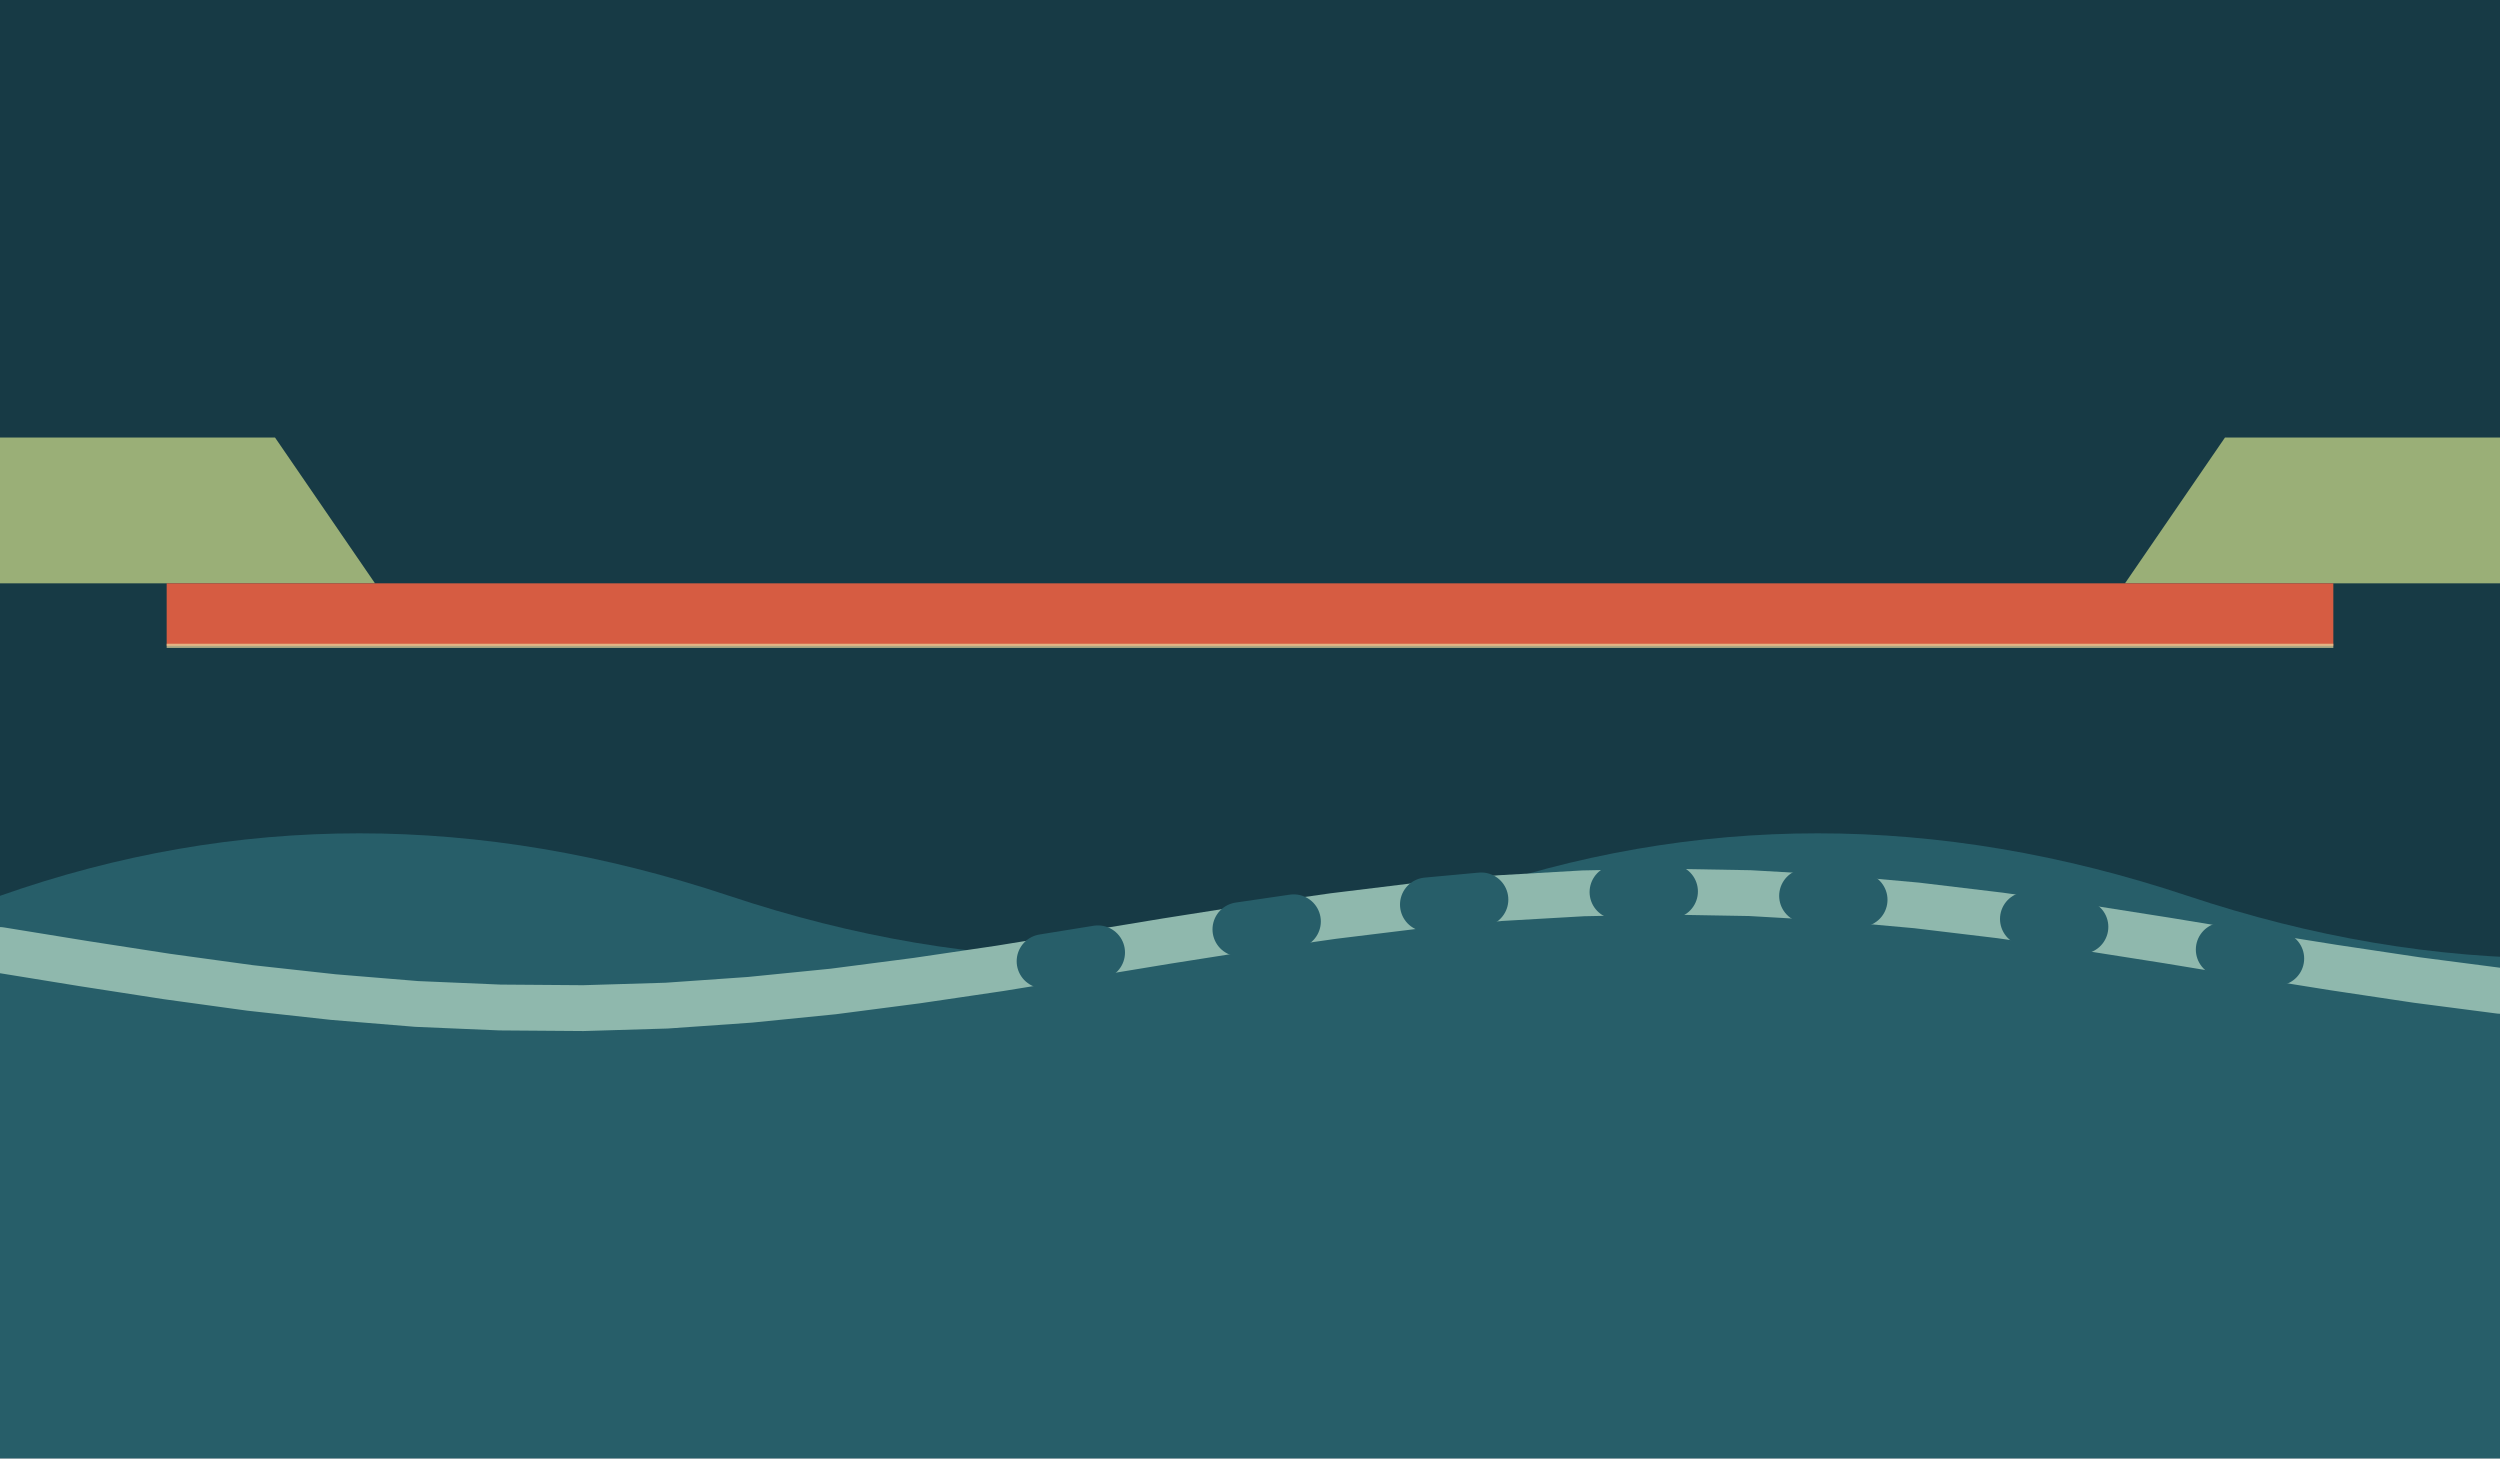
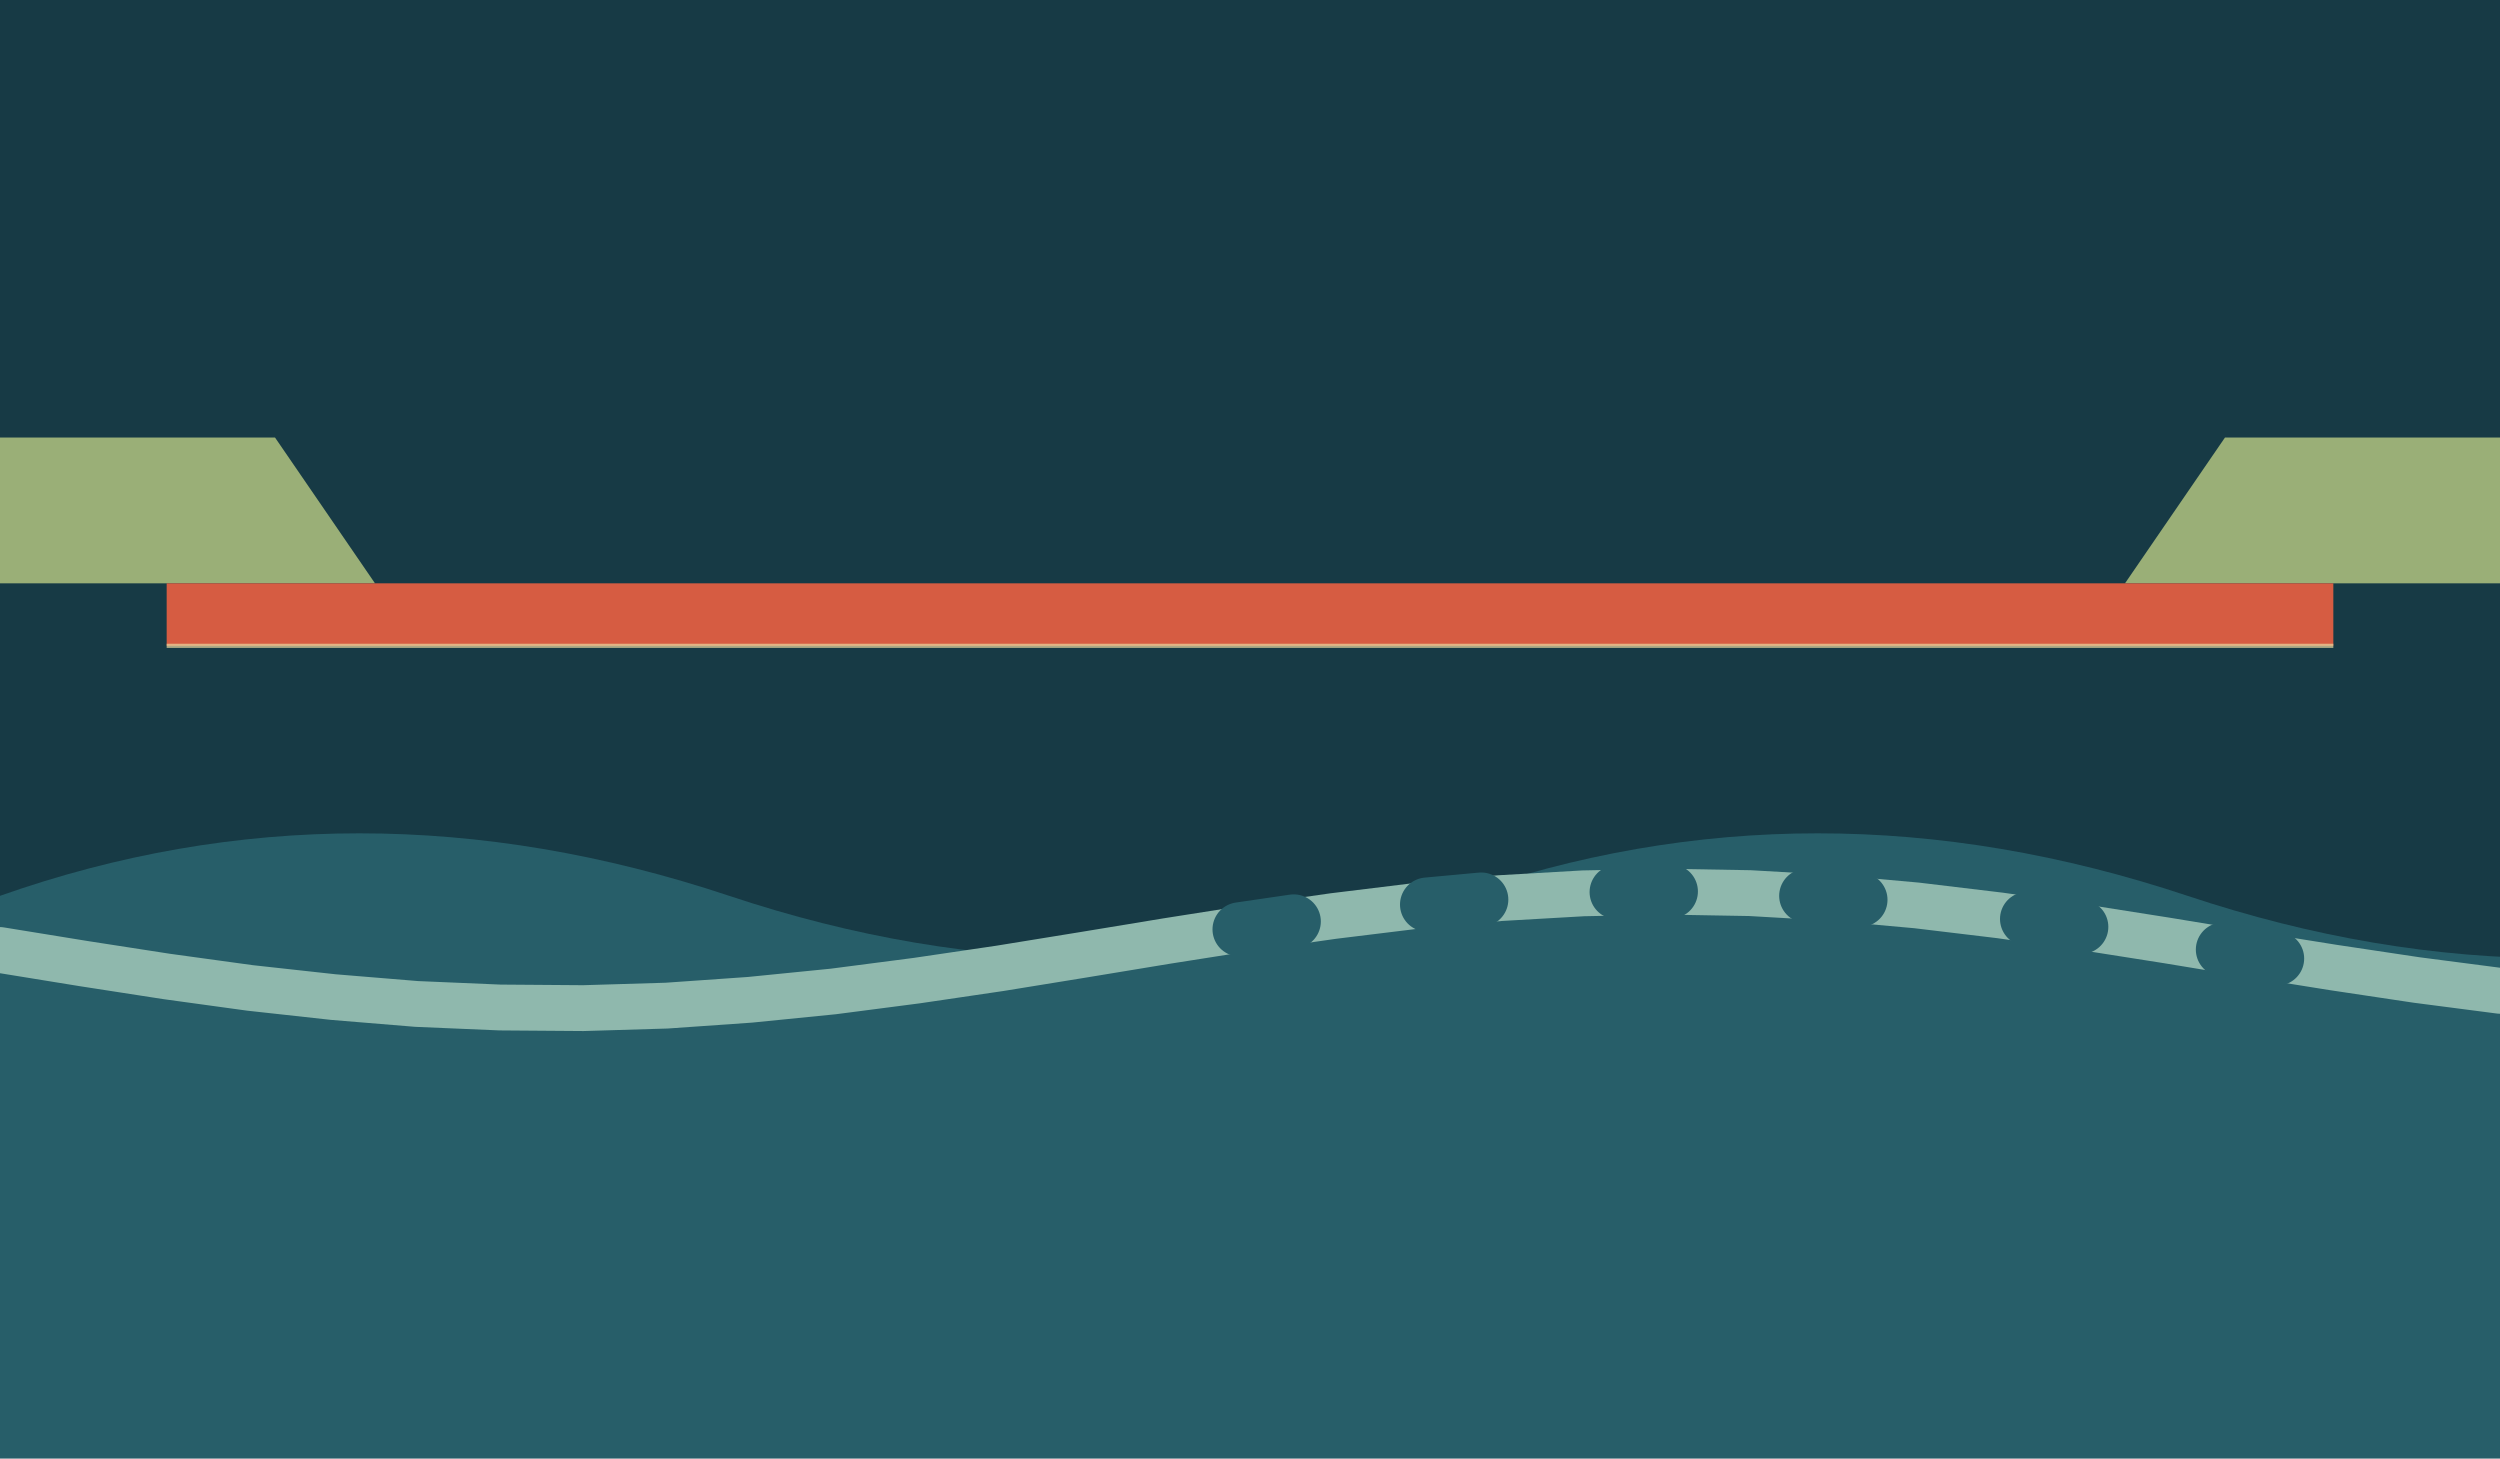
<svg xmlns="http://www.w3.org/2000/svg" viewBox="0 0 1200 700" role="img" aria-labelledby="title desc">
  <rect width="1200" height="700" fill="#173a45" />
  <path d="M0 210H132L180 280H0ZM1200 210H1068L1020 280H1200Z" fill="#9aaf77" />
  <path d="M0 430 Q170 370 350 430 T700 430 T1050 430 T1400 430 V700 H0Z" fill="#275e69" />
  <path d="M 0 456.0 L 40 462.5 L 80 468.7 L 120 474.2 L 160 478.6 L 200 481.9 L 240 483.6 L 280 483.9 L 320 482.7 L 360 479.9 L 400 475.9 L 440 470.7 L 480 464.8 L 520 458.3 L 560 451.7 L 600 445.4 L 640 439.7 L 680 434.8 L 720 431.1 L 760 428.8 L 800 428.0 L 840 428.7 L 880 431.0 L 920 434.6 L 960 439.4 L 1000 445.1 L 1040 451.4 L 1080 458.0 L 1120 464.4 L 1160 470.4 L 1200 475.6" fill="none" stroke="#8fb8ad" stroke-width="22" stroke-linecap="round" stroke-linejoin="round" />
  <g fill="none" stroke="#275e69" stroke-width="26" stroke-linecap="round">
-     <path d="M501 461.4 L527 457.2" />
    <path d="M595 446.1 L621 442.3" />
    <path d="M685 434.2 L711 431.8" />
    <path d="M776 428.2 L802 427.9" />
    <path d="M867 430.0 L893 431.9" />
    <path d="M973 441.1 L999 444.9" />
    <path d="M1067 455.8 L1093 460.1" />
  </g>
  <path d="M80 280H1120V310H80Z" fill="#d65c42" />
  <path d="M80 310H1120" stroke="#ead9a0" stroke-width="2" opacity=".7" />
</svg>
